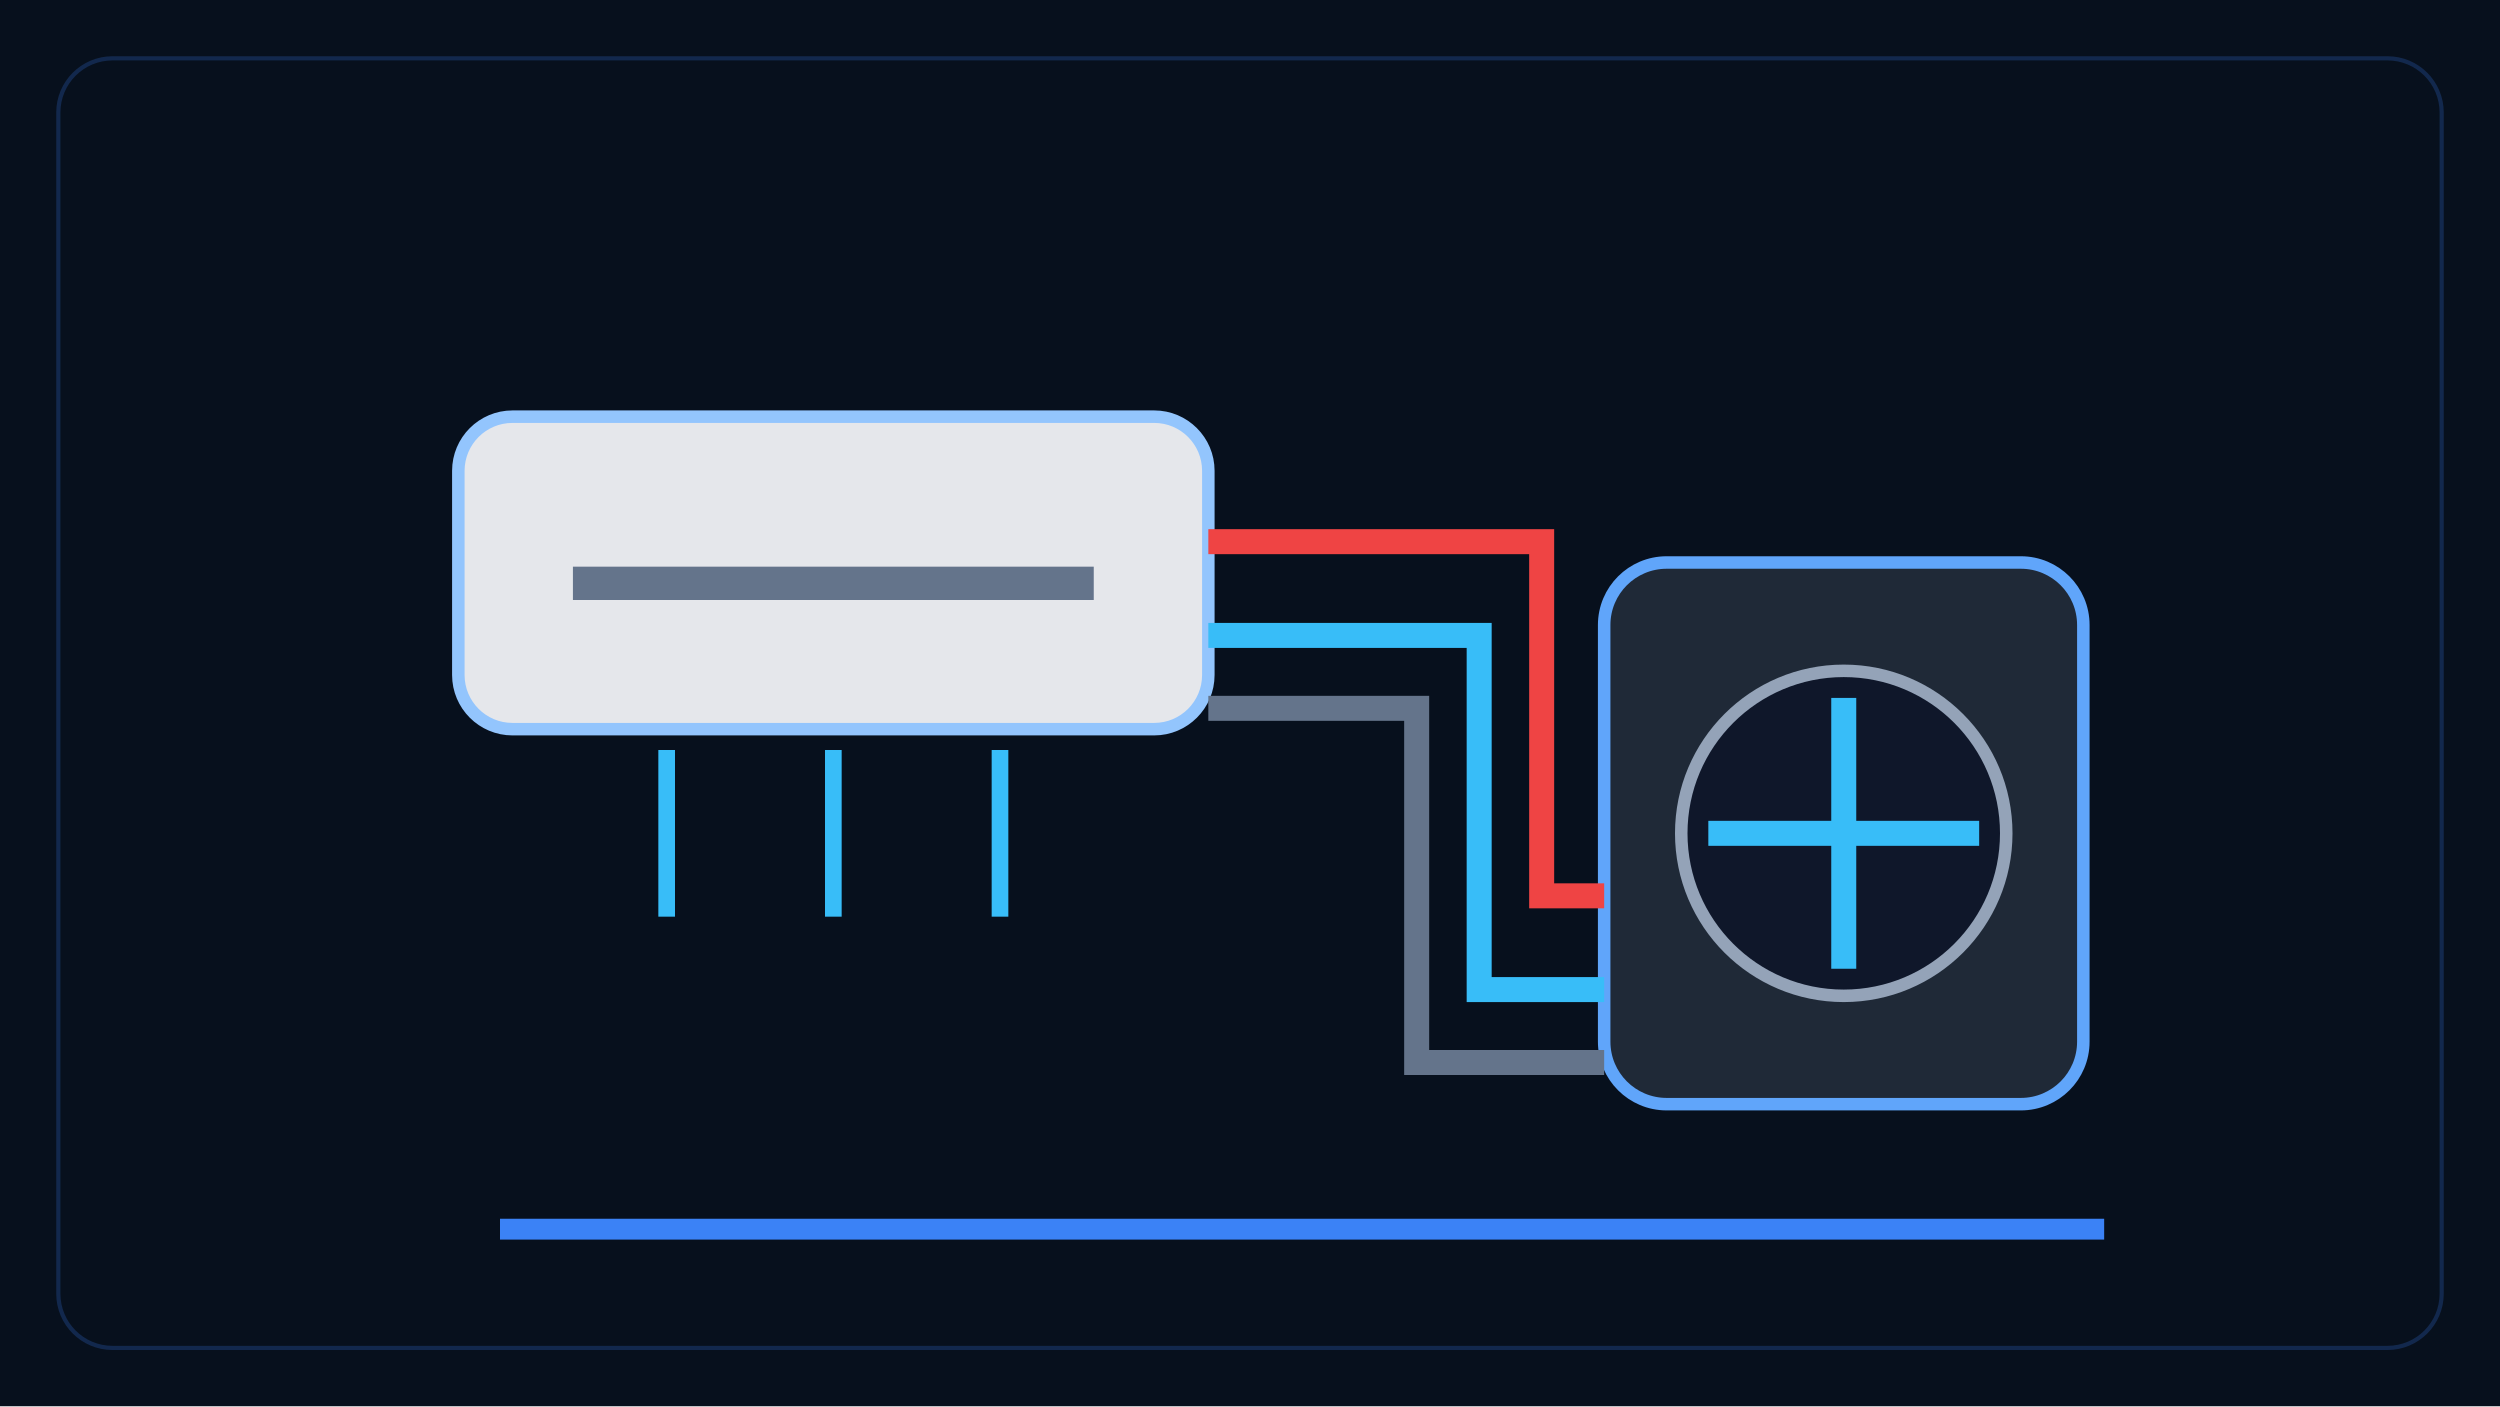
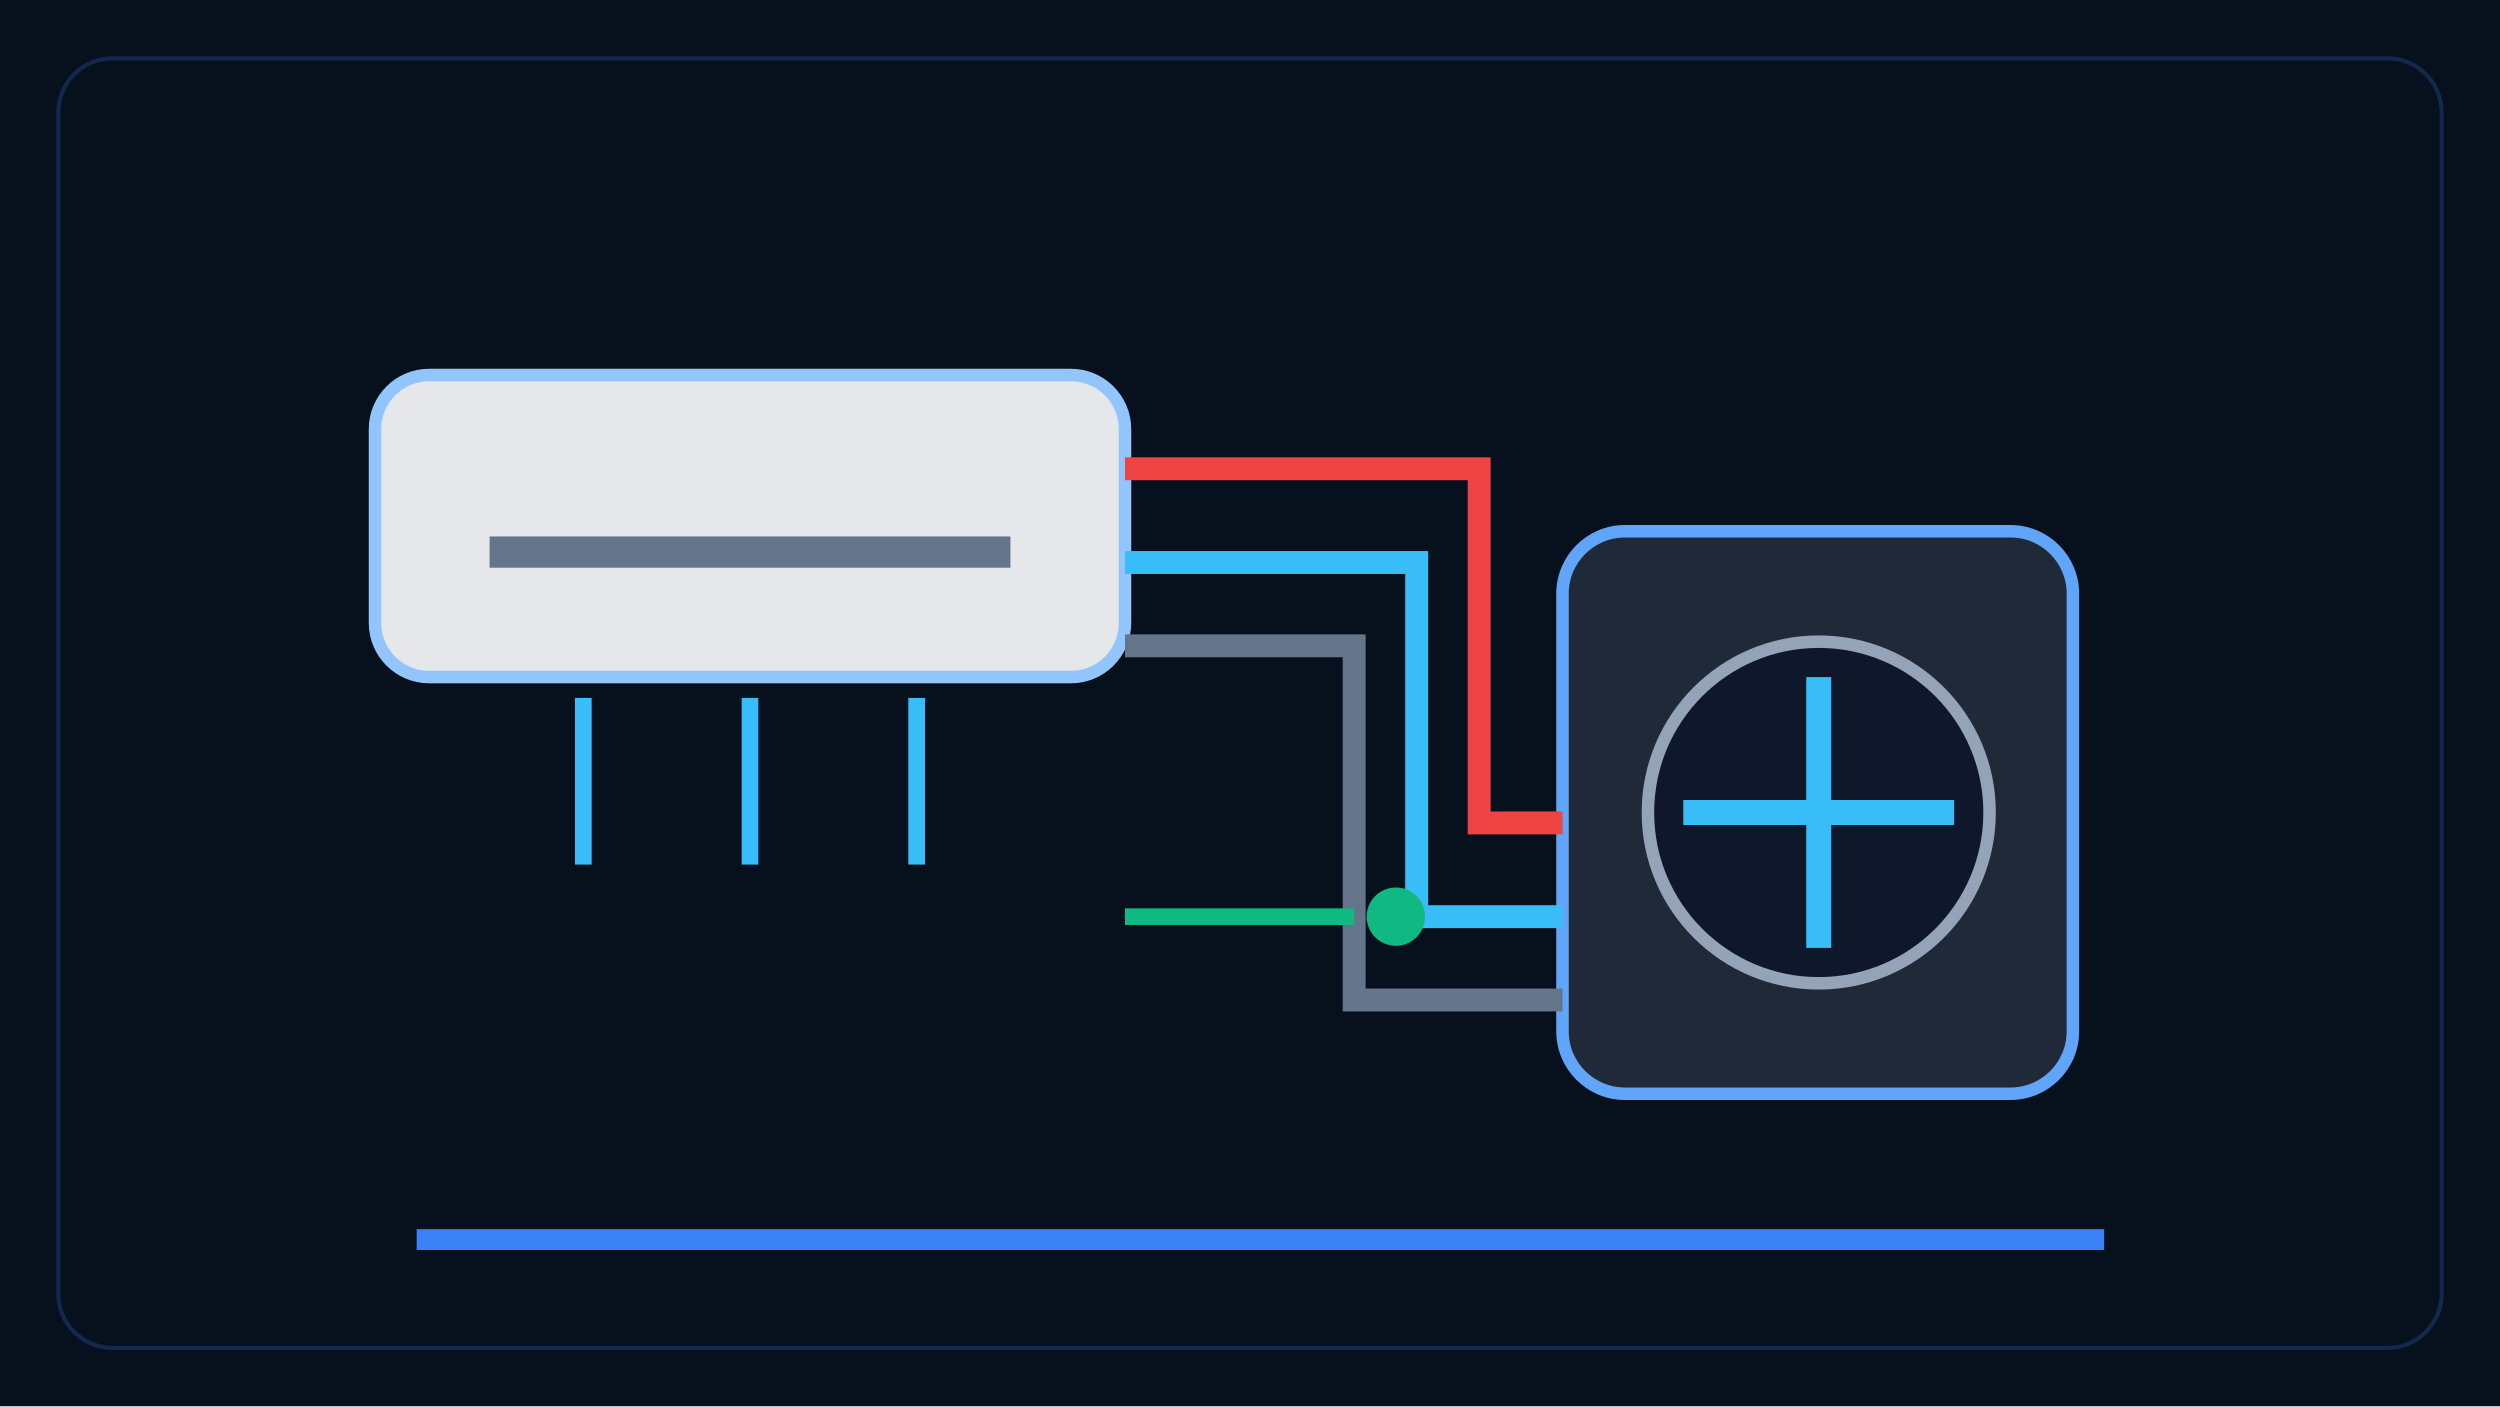
<svg xmlns="http://www.w3.org/2000/svg" viewBox="0 0 1200 675">
  <rect width="1200" height="675" fill="#07101d" />
-   <g transform="translate(120 90)">
-     <rect x="100" y="110" width="360" height="150" rx="26" fill="#e5e7eb" stroke="#93c5fd" stroke-width="6" />
-     <path d="M155 190h250" stroke="#64748b" stroke-width="16" />
+   <g transform="translate(85 80)">
+     <rect x="95" y="100" width="360" height="145" rx="26" fill="#e5e7eb" stroke="#93c5fd" stroke-width="6" />
+     <path d="M150 185h250" stroke="#64748b" stroke-width="15" />
    <g stroke="#38bdf8" stroke-width="8">
-       <path d="M200 270v80M280 270v80M360 270v80" />
+       <path d="M195 255v80M275 255v80M355 255v80" />
    </g>
-     <rect x="650" y="180" width="230" height="260" rx="30" fill="#1f2937" stroke="#60a5fa" stroke-width="6" />
-     <circle cx="765" cy="310" r="78" fill="#0f172a" stroke="#94a3b8" stroke-width="6" />
-     <path d="M765 245v130M700 310h130" stroke="#38bdf8" stroke-width="12" />
-     <g stroke-width="12" fill="none">
-       <path d="M460 170h160v170h30" stroke="#ef4444" />
-       <path d="M460 215h130v170h60" stroke="#38bdf8" />
-       <path d="M460 250h100v170h90" stroke="#64748b" />
+     <rect x="665" y="175" width="245" height="270" rx="30" fill="#1f2937" stroke="#60a5fa" stroke-width="6" />
+     <circle cx="788" cy="310" r="82" fill="#0f172a" stroke="#94a3b8" stroke-width="6" />
+     <path d="M788 245v130M723 310h130" stroke="#38bdf8" stroke-width="12" />
+     <g stroke-width="11" fill="none">
+       <path d="M455 145h170v170h40" stroke="#ef4444" />
+       <path d="M455 190h140v170h70" stroke="#38bdf8" />
+       <path d="M455 230h110v170h100" stroke="#64748b" />
    </g>
-     <path d="M120 500h770" stroke="#3b82f6" stroke-width="10" />
+     <circle cx="585" cy="360" r="14" fill="#10b981" />
+     <path d="M565 360h-110" stroke="#10b981" stroke-width="8" />
+     <path d="M115 515h810" stroke="#3b82f6" stroke-width="10" />
  </g>
  <rect x="28" y="28" width="1144" height="619" rx="26" fill="none" stroke="#3b82f6" stroke-opacity=".22" stroke-width="2" />
</svg>
